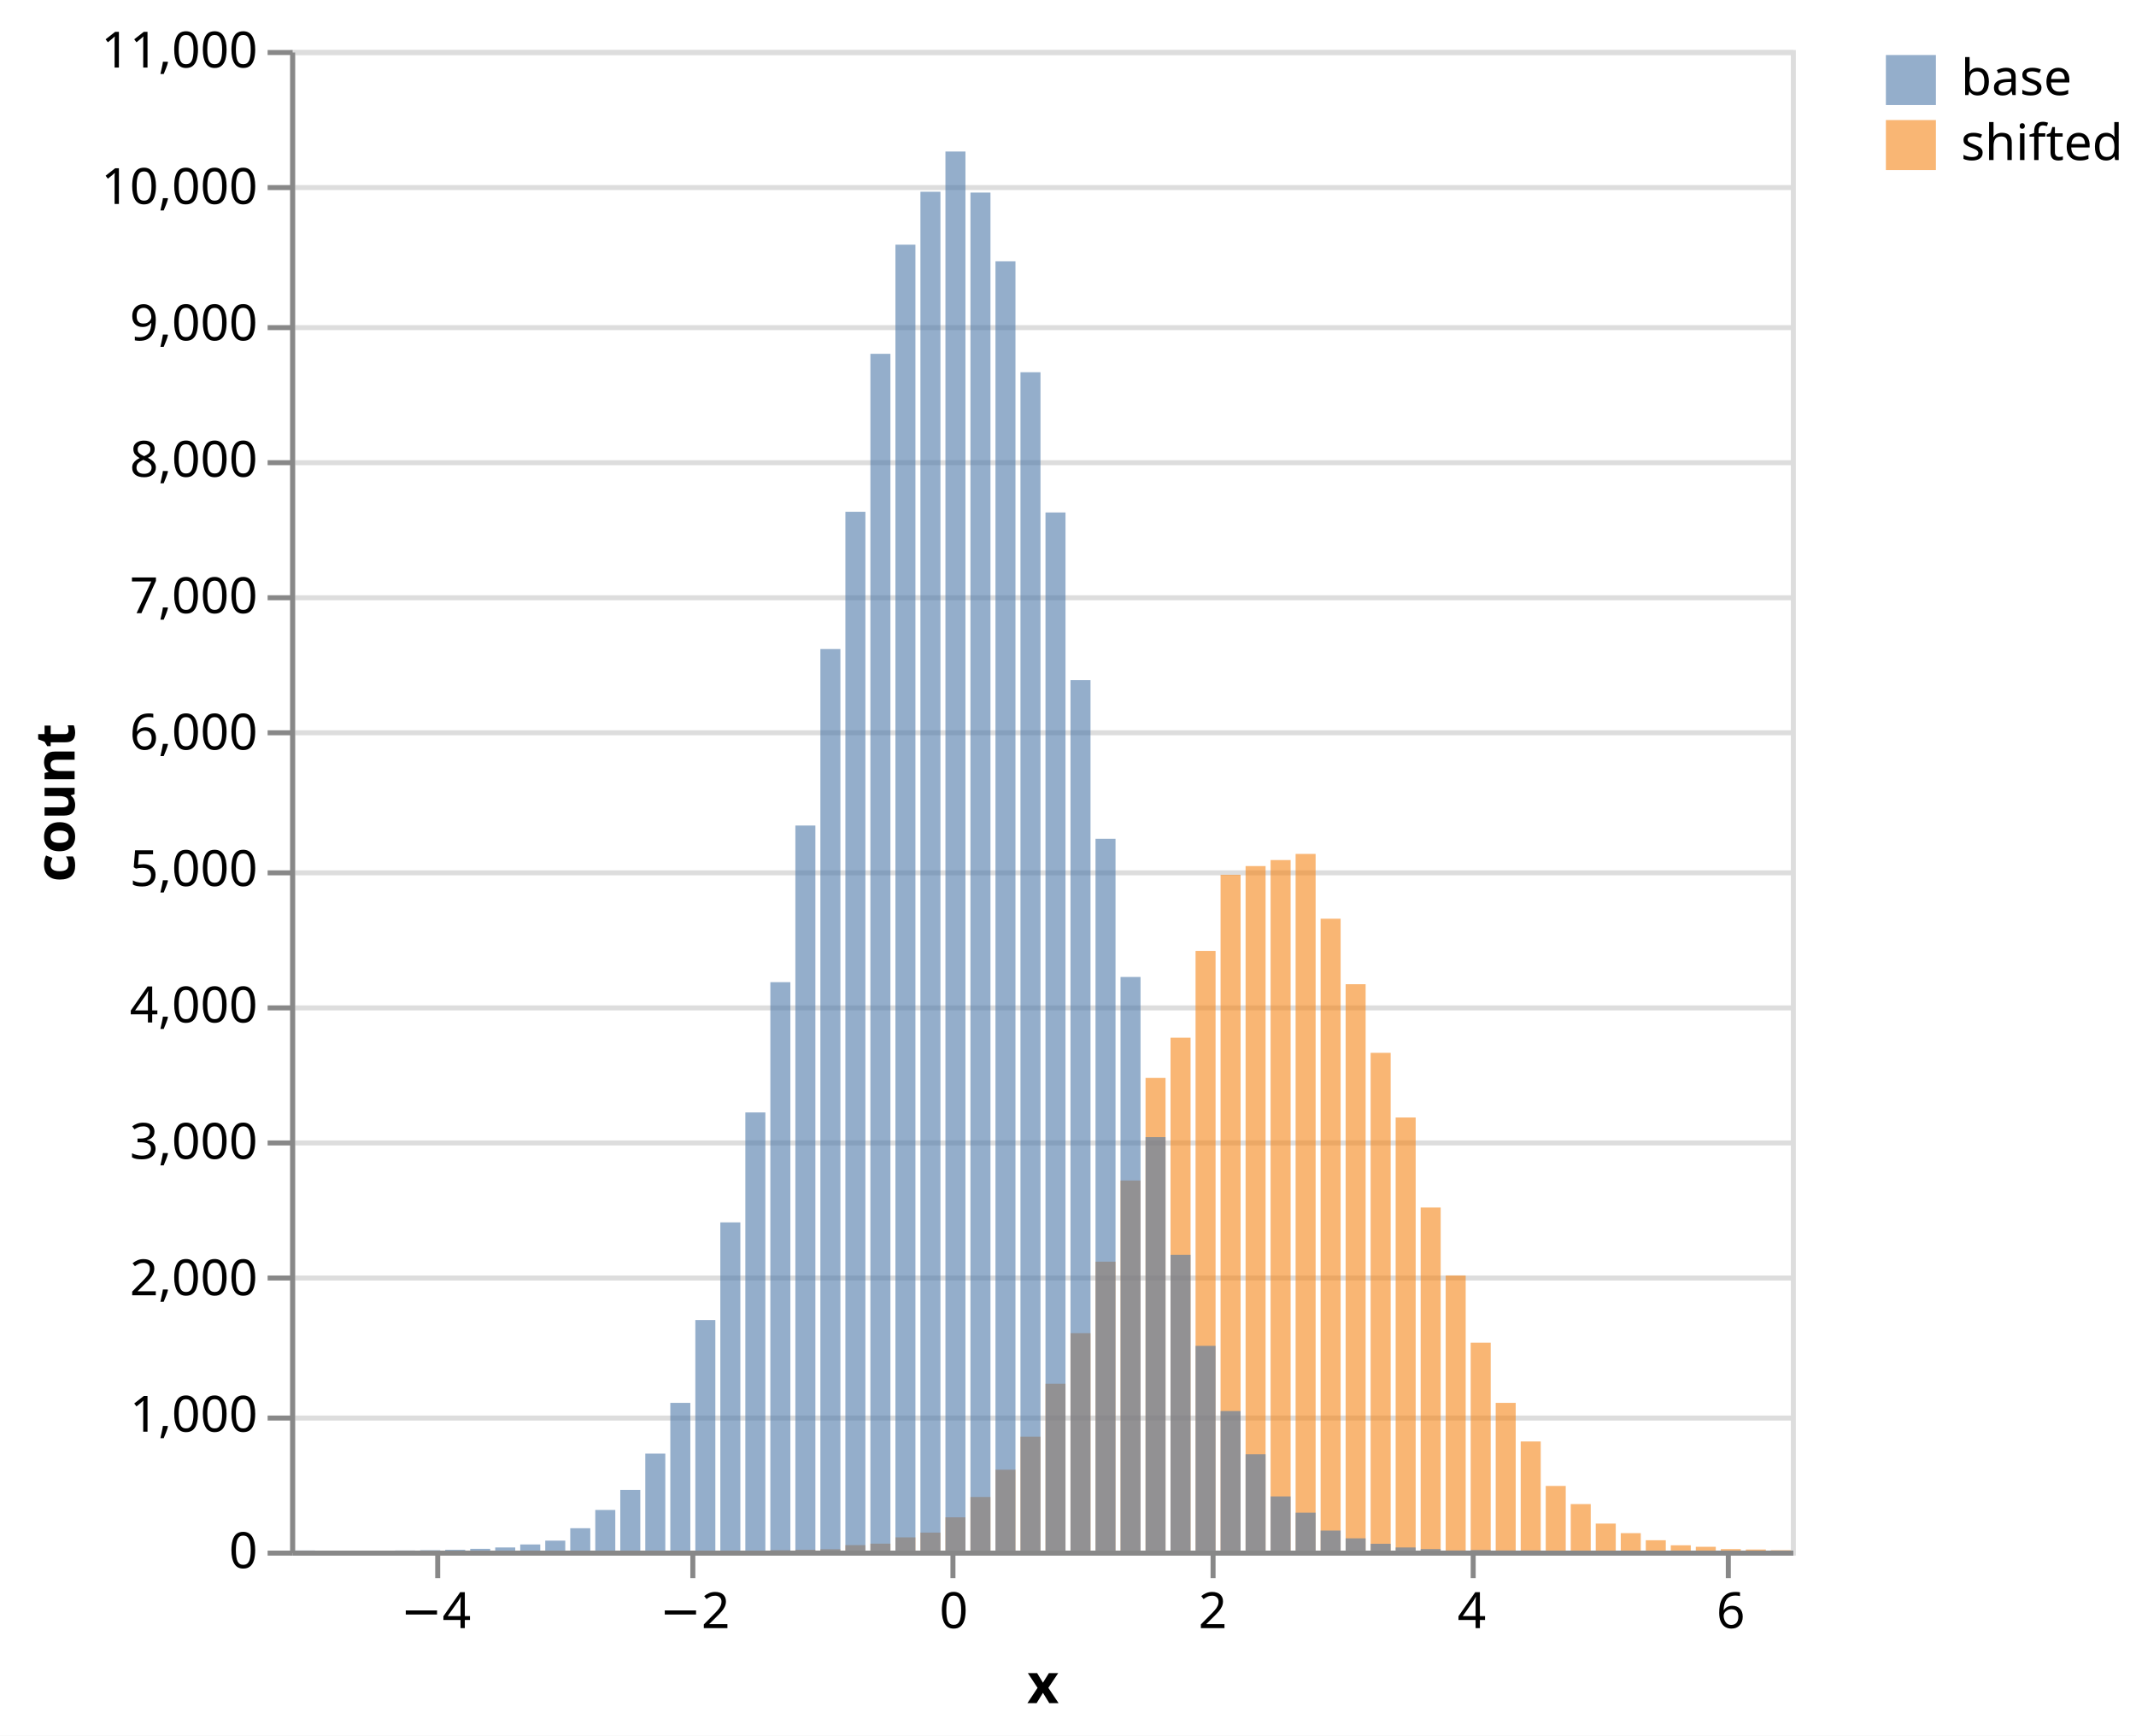
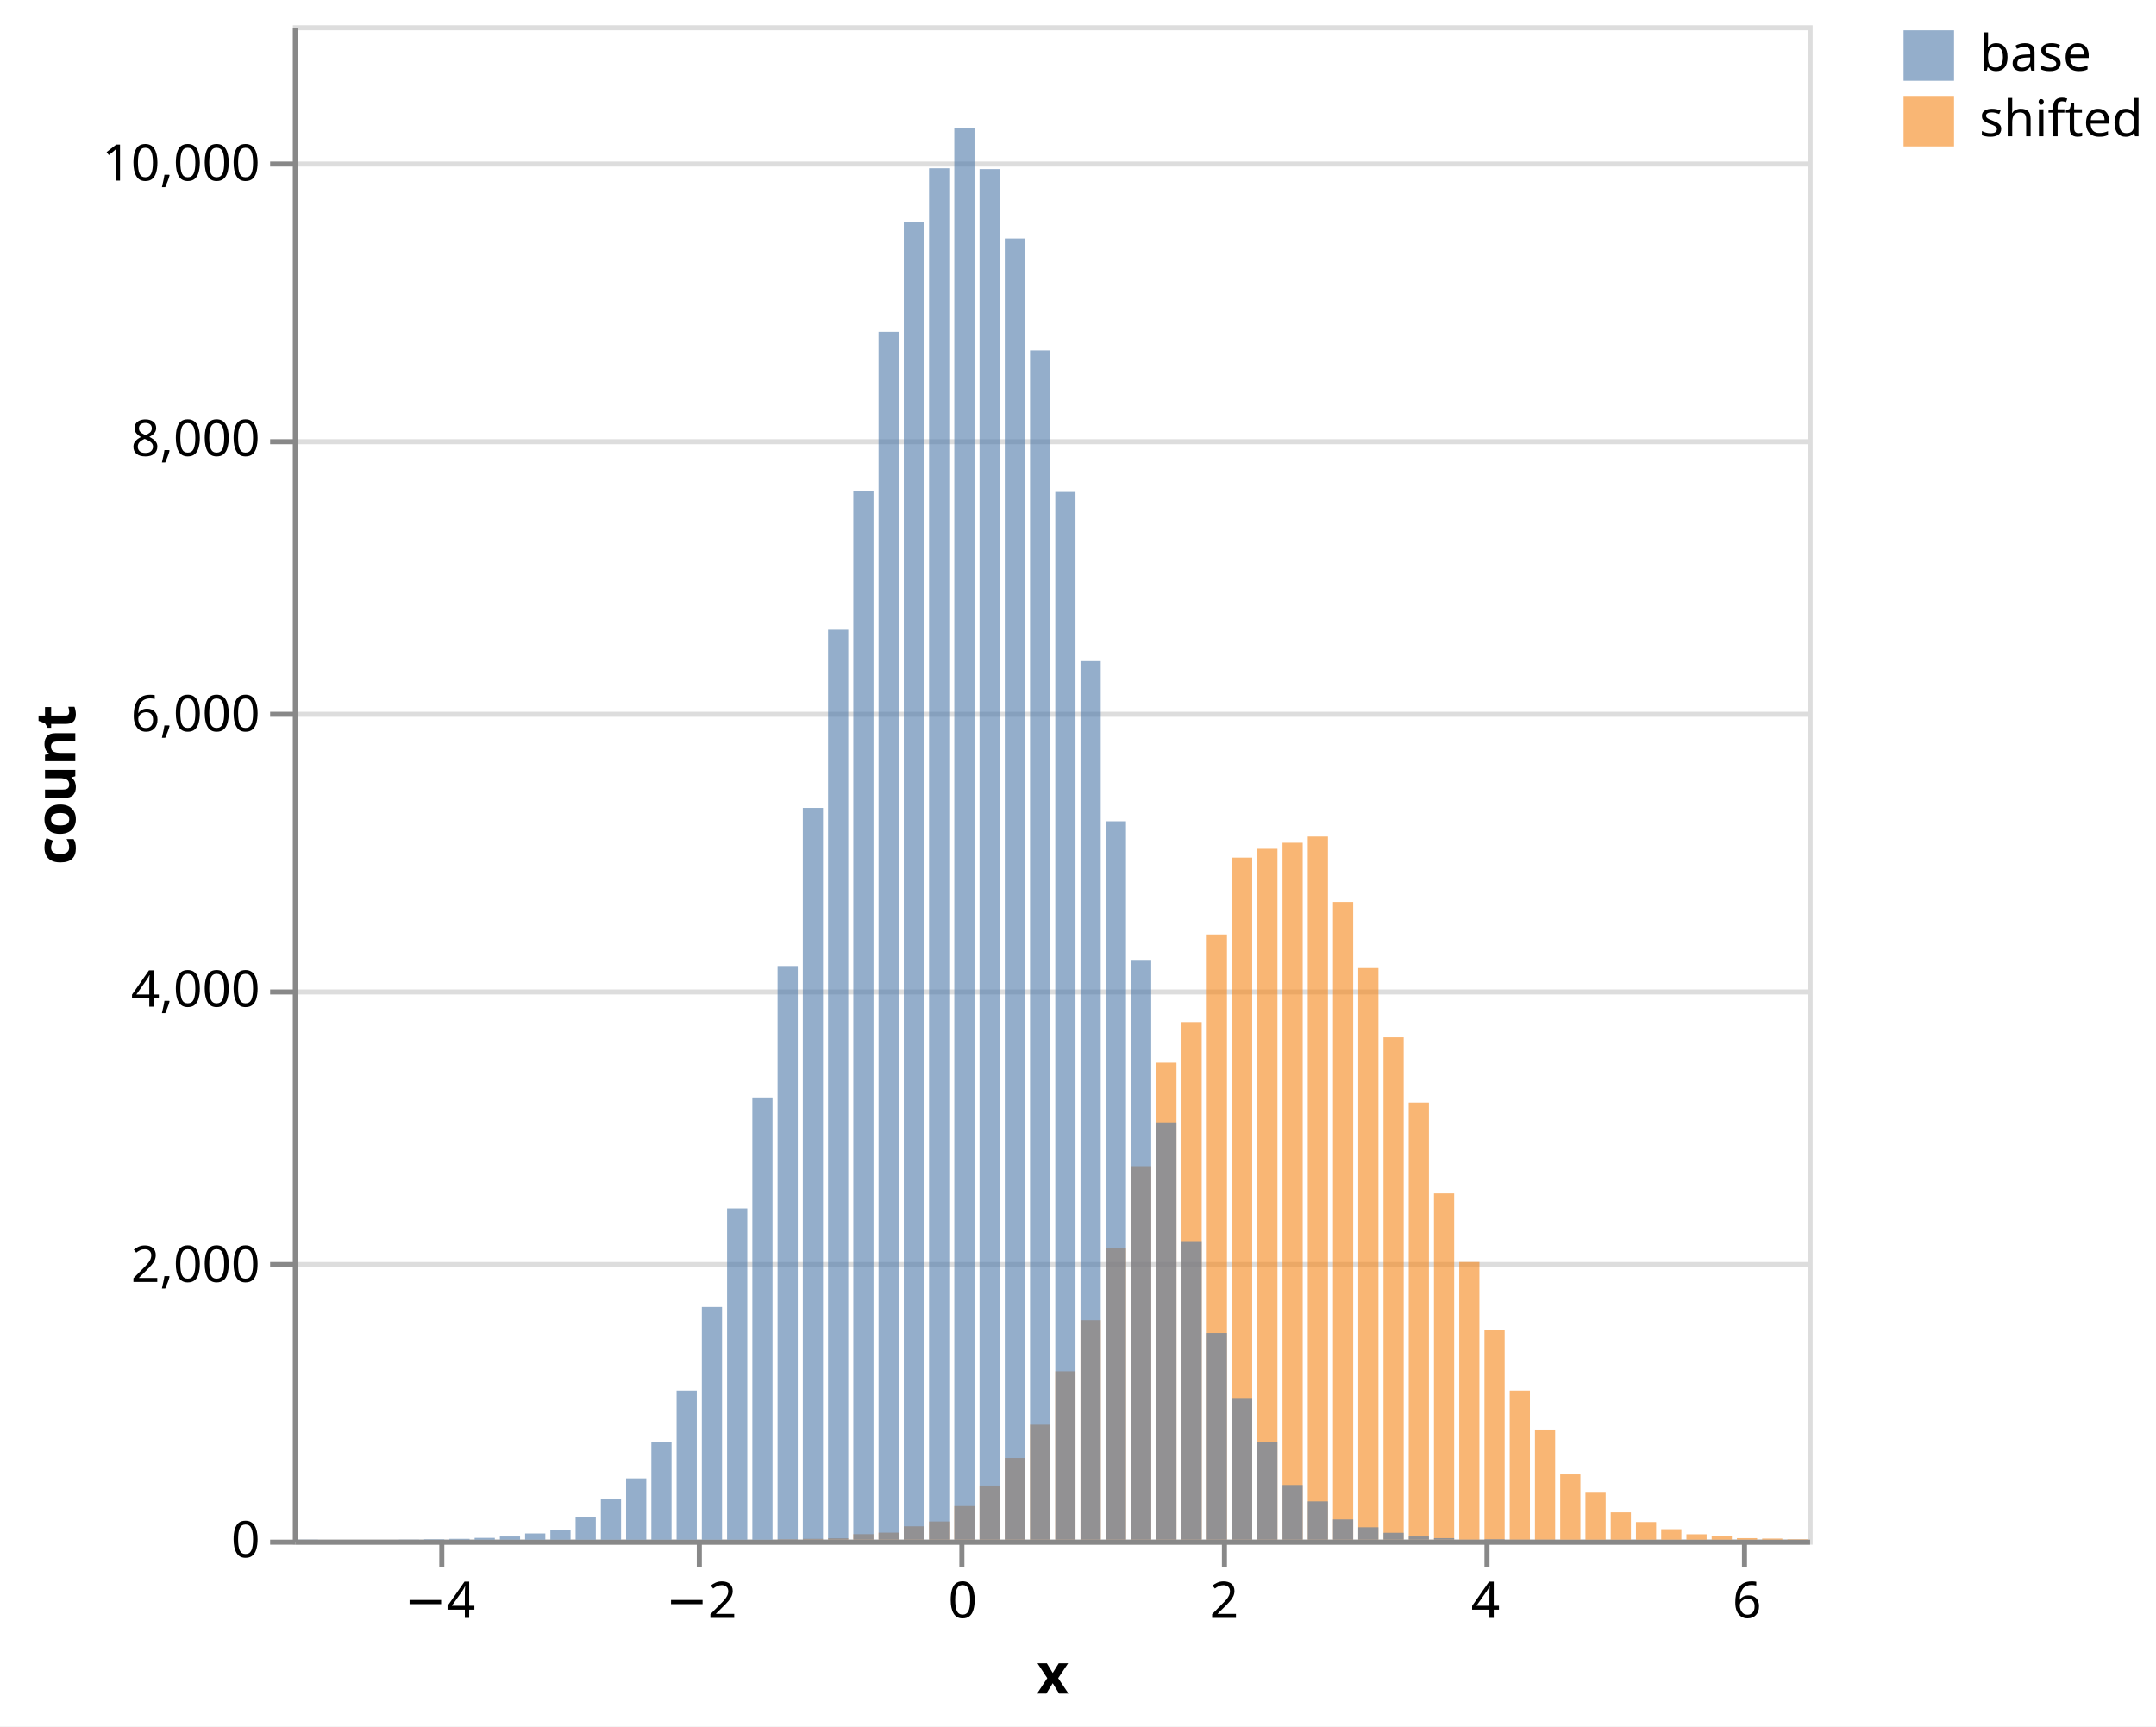
- <svg xmlns="http://www.w3.org/2000/svg" version="1.1" class="marks" width="427" height="347" viewBox="0 0 427 347">
-   <rect width="427" height="347" fill="white" />
-   <g fill="none" stroke-miterlimit="10" transform="translate(58,10)">
+ <svg xmlns="http://www.w3.org/2000/svg" version="1.1" class="marks" width="427" height="342" viewBox="0 0 427 342">
+   <rect width="427" height="342" fill="white" />
+   <g fill="none" stroke-miterlimit="10" transform="translate(58,5)">
    <g class="mark-group role-frame root" role="graphics-object" aria-roledescription="group mark container">
      <g transform="translate(0,0)">
        <path class="background" aria-hidden="true" d="M0.5,0.5h300v300h-300Z" stroke="#ddd" />
        <g>
          <g class="mark-group role-axis" aria-hidden="true">
            <g transform="translate(0.5,0.5)">
              <path class="background" aria-hidden="true" d="M0,0h0v0h0Z" pointer-events="none" />
              <g>
                <g class="mark-rule role-axis-grid" pointer-events="none">
                  <line transform="translate(0,300)" x2="300" y2="0" stroke="#ddd" stroke-width="1" opacity="1" />
-                   <line transform="translate(0,273)" x2="300" y2="0" stroke="#ddd" stroke-width="1" opacity="1" />
                  <line transform="translate(0,245)" x2="300" y2="0" stroke="#ddd" stroke-width="1" opacity="1" />
-                   <line transform="translate(0,218)" x2="300" y2="0" stroke="#ddd" stroke-width="1" opacity="1" />
                  <line transform="translate(0,191)" x2="300" y2="0" stroke="#ddd" stroke-width="1" opacity="1" />
-                   <line transform="translate(0,164)" x2="300" y2="0" stroke="#ddd" stroke-width="1" opacity="1" />
                  <line transform="translate(0,136)" x2="300" y2="0" stroke="#ddd" stroke-width="1" opacity="1" />
-                   <line transform="translate(0,109)" x2="300" y2="0" stroke="#ddd" stroke-width="1" opacity="1" />
                  <line transform="translate(0,82)" x2="300" y2="0" stroke="#ddd" stroke-width="1" opacity="1" />
-                   <line transform="translate(0,55)" x2="300" y2="0" stroke="#ddd" stroke-width="1" opacity="1" />
                  <line transform="translate(0,27)" x2="300" y2="0" stroke="#ddd" stroke-width="1" opacity="1" />
-                   <line transform="translate(0,0)" x2="300" y2="0" stroke="#ddd" stroke-width="1" opacity="1" />
                </g>
              </g>
              <path class="foreground" aria-hidden="true" d="" pointer-events="none" display="none" />
            </g>
          </g>
          <g class="mark-group role-axis" role="graphics-symbol" aria-roledescription="axis" aria-label="X-axis titled 'x' for a linear scale with values from −5 to 6">
            <g transform="translate(0.5,300.5)">
              <path class="background" aria-hidden="true" d="M0,0h0v0h0Z" pointer-events="none" />
              <g>
                <g class="mark-rule role-axis-tick" pointer-events="none">
                  <line transform="translate(29,0)" x2="0" y2="5" stroke="#888" stroke-width="1" opacity="1" />
                  <line transform="translate(80,0)" x2="0" y2="5" stroke="#888" stroke-width="1" opacity="1" />
                  <line transform="translate(132,0)" x2="0" y2="5" stroke="#888" stroke-width="1" opacity="1" />
                  <line transform="translate(184,0)" x2="0" y2="5" stroke="#888" stroke-width="1" opacity="1" />
                  <line transform="translate(236,0)" x2="0" y2="5" stroke="#888" stroke-width="1" opacity="1" />
                  <line transform="translate(287,0)" x2="0" y2="5" stroke="#888" stroke-width="1" opacity="1" />
                </g>
                <g class="mark-text role-axis-label" pointer-events="none">
                  <text text-anchor="middle" transform="translate(28.60679,15)" font-family="sans-serif" font-size="10px" fill="#000" opacity="1">−4</text>
                  <text text-anchor="middle" transform="translate(80.38353,15)" font-family="sans-serif" font-size="10px" fill="#000" opacity="1">−2</text>
                  <text text-anchor="middle" transform="translate(132.1603,15)" font-family="sans-serif" font-size="10px" fill="#000" opacity="1">0</text>
                  <text text-anchor="middle" transform="translate(183.937,15)" font-family="sans-serif" font-size="10px" fill="#000" opacity="1">2</text>
                  <text text-anchor="middle" transform="translate(235.7138,15)" font-family="sans-serif" font-size="10px" fill="#000" opacity="1">4</text>
                  <text text-anchor="middle" transform="translate(287.4905,15)" font-family="sans-serif" font-size="10px" fill="#000" opacity="1">6</text>
                </g>
                <g class="mark-rule role-axis-domain" pointer-events="none">
                  <line transform="translate(0,0)" x2="300" y2="0" stroke="#888" stroke-width="1" opacity="1" />
                </g>
                <g class="mark-text role-axis-title" pointer-events="none">
                  <text text-anchor="middle" transform="translate(150,30)" font-family="sans-serif" font-size="11px" font-weight="bold" fill="#000" opacity="1">x</text>
                </g>
              </g>
              <path class="foreground" aria-hidden="true" d="" pointer-events="none" display="none" />
            </g>
          </g>
          <g class="mark-group role-axis" role="graphics-symbol" aria-roledescription="axis" aria-label="Y-axis titled 'count' for a linear scale with values from 0 to 11,000">
            <g transform="translate(0.5,0.5)">
              <path class="background" aria-hidden="true" d="M0,0h0v0h0Z" pointer-events="none" />
              <g>
                <g class="mark-rule role-axis-tick" pointer-events="none">
                  <line transform="translate(0,300)" x2="-5" y2="0" stroke="#888" stroke-width="1" opacity="1" />
-                   <line transform="translate(0,273)" x2="-5" y2="0" stroke="#888" stroke-width="1" opacity="1" />
                  <line transform="translate(0,245)" x2="-5" y2="0" stroke="#888" stroke-width="1" opacity="1" />
-                   <line transform="translate(0,218)" x2="-5" y2="0" stroke="#888" stroke-width="1" opacity="1" />
                  <line transform="translate(0,191)" x2="-5" y2="0" stroke="#888" stroke-width="1" opacity="1" />
-                   <line transform="translate(0,164)" x2="-5" y2="0" stroke="#888" stroke-width="1" opacity="1" />
                  <line transform="translate(0,136)" x2="-5" y2="0" stroke="#888" stroke-width="1" opacity="1" />
-                   <line transform="translate(0,109)" x2="-5" y2="0" stroke="#888" stroke-width="1" opacity="1" />
                  <line transform="translate(0,82)" x2="-5" y2="0" stroke="#888" stroke-width="1" opacity="1" />
-                   <line transform="translate(0,55)" x2="-5" y2="0" stroke="#888" stroke-width="1" opacity="1" />
                  <line transform="translate(0,27)" x2="-5" y2="0" stroke="#888" stroke-width="1" opacity="1" />
-                   <line transform="translate(0,0)" x2="-5" y2="0" stroke="#888" stroke-width="1" opacity="1" />
                </g>
                <g class="mark-text role-axis-label" pointer-events="none">
                  <text text-anchor="end" transform="translate(-7,303)" font-family="sans-serif" font-size="10px" fill="#000" opacity="1">0</text>
-                   <text text-anchor="end" transform="translate(-7,275.7273)" font-family="sans-serif" font-size="10px" fill="#000" opacity="1">1,000</text>
                  <text text-anchor="end" transform="translate(-7,248.4545)" font-family="sans-serif" font-size="10px" fill="#000" opacity="1">2,000</text>
-                   <text text-anchor="end" transform="translate(-7,221.1818)" font-family="sans-serif" font-size="10px" fill="#000" opacity="1">3,000</text>
                  <text text-anchor="end" transform="translate(-7,193.9091)" font-family="sans-serif" font-size="10px" fill="#000" opacity="1">4,000</text>
-                   <text text-anchor="end" transform="translate(-7,166.6364)" font-family="sans-serif" font-size="10px" fill="#000" opacity="1">5,000</text>
                  <text text-anchor="end" transform="translate(-7,139.3636)" font-family="sans-serif" font-size="10px" fill="#000" opacity="1">6,000</text>
-                   <text text-anchor="end" transform="translate(-7,112.0909)" font-family="sans-serif" font-size="10px" fill="#000" opacity="1">7,000</text>
                  <text text-anchor="end" transform="translate(-7,84.81818)" font-family="sans-serif" font-size="10px" fill="#000" opacity="1">8,000</text>
-                   <text text-anchor="end" transform="translate(-7,57.54545)" font-family="sans-serif" font-size="10px" fill="#000" opacity="1">9,000</text>
                  <text text-anchor="end" transform="translate(-7,30.27273)" font-family="sans-serif" font-size="10px" fill="#000" opacity="1">10,000</text>
-                   <text text-anchor="end" transform="translate(-7,3)" font-family="sans-serif" font-size="10px" fill="#000" opacity="1">11,000</text>
                </g>
                <g class="mark-rule role-axis-domain" pointer-events="none">
                  <line transform="translate(0,300)" x2="0" y2="-300" stroke="#888" stroke-width="1" opacity="1" />
                </g>
                <g class="mark-text role-axis-title" pointer-events="none">
                  <text text-anchor="middle" transform="translate(-41.58594,150) rotate(-90) translate(0,-2)" font-family="sans-serif" font-size="11px" font-weight="bold" fill="#000" opacity="1">count</text>
                </g>
              </g>
              <path class="foreground" aria-hidden="true" d="" pointer-events="none" display="none" />
            </g>
          </g>
          <g class="mark-rect role-mark marks" role="graphics-object" aria-roledescription="rect mark container">
            <path aria-label="x: −1.43540418819 – −1.24226727153; count: 3; group: shifted" role="graphics-symbol" aria-roledescription="bar" d="M96,299.918h4v0.082h-4Z" fill="#f58518" opacity="0.6" />
            <path aria-label="x: −1.24226727153 – −1.04913035487; count: 6; group: shifted" role="graphics-symbol" aria-roledescription="bar" d="M101,299.836h4v0.164h-4Z" fill="#f58518" opacity="0.6" />
            <path aria-label="x: −1.04913035487 – −0.855993438214; count: 10; group: shifted" role="graphics-symbol" aria-roledescription="bar" d="M106,299.727h4v0.273h-4Z" fill="#f58518" opacity="0.6" />
            <path aria-label="x: −0.855993438214 – −0.662856521556; count: 40; group: shifted" role="graphics-symbol" aria-roledescription="bar" d="M111,298.909h4v1.091h-4Z" fill="#f58518" opacity="0.6" />
            <path aria-label="x: −0.662856521556 – −0.469719604899; count: 51; group: shifted" role="graphics-symbol" aria-roledescription="bar" d="M116,298.609h4v1.391h-4Z" fill="#f58518" opacity="0.6" />
            <path aria-label="x: −0.469719604899 – −0.276582688241; count: 97; group: shifted" role="graphics-symbol" aria-roledescription="bar" d="M121,297.355h4v2.645h-4Z" fill="#f58518" opacity="0.6" />
            <path aria-label="x: −0.276582688241 – −0.0834457715838; count: 132; group: shifted" role="graphics-symbol" aria-roledescription="bar" d="M126,296.4h4v3.6h-4Z" fill="#f58518" opacity="0.6" />
            <path aria-label="x: −0.0834457715838 – 0.109691145074; count: 244; group: shifted" role="graphics-symbol" aria-roledescription="bar" d="M131,293.345h4v6.655h-4Z" fill="#f58518" opacity="0.6" />
            <path aria-label="x: 0.109691145074 – 0.302828061731; count: 393; group: shifted" role="graphics-symbol" aria-roledescription="bar" d="M136,289.282h4v10.718h-4Z" fill="#f58518" opacity="0.6" />
            <path aria-label="x: 0.302828061731 – 0.495964978389; count: 593; group: shifted" role="graphics-symbol" aria-roledescription="bar" d="M141,283.827h4v16.173h-4Z" fill="#f58518" opacity="0.6" />
            <path aria-label="x: 0.495964978389 – 0.689101895046; count: 835; group: shifted" role="graphics-symbol" aria-roledescription="bar" d="M146,277.227h4v22.773h-4Z" fill="#f58518" opacity="0.6" />
            <path aria-label="x: 0.689101895046 – 0.882238811703; count: 1223; group: shifted" role="graphics-symbol" aria-roledescription="bar" d="M151,266.645h4v33.355h-4Z" fill="#f58518" opacity="0.6" />
            <path aria-label="x: 0.882238811703 – 1.07537572836; count: 1594; group: shifted" role="graphics-symbol" aria-roledescription="bar" d="M156,256.527h4v43.473h-4Z" fill="#f58518" opacity="0.6" />
            <path aria-label="x: 1.07537572836 – 1.26851264502; count: 2118; group: shifted" role="graphics-symbol" aria-roledescription="bar" d="M161,242.236h4v57.764h-4Z" fill="#f58518" opacity="0.6" />
            <path aria-label="x: 1.26851264502 – 1.46164956168; count: 2713; group: shifted" role="graphics-symbol" aria-roledescription="bar" d="M166,226.009h4v73.991h-4Z" fill="#f58518" opacity="0.6" />
            <path aria-label="x: 1.46164956168 – 1.65478647833; count: 3465; group: shifted" role="graphics-symbol" aria-roledescription="bar" d="M171,205.5h4v94.5h-4Z" fill="#f58518" opacity="0.6" />
            <path aria-label="x: 1.65478647833 – 1.84792339499; count: 3760; group: shifted" role="graphics-symbol" aria-roledescription="bar" d="M176,197.455h4v102.545h-4Z" fill="#f58518" opacity="0.6" />
            <path aria-label="x: 1.84792339499 – 2.04106031165; count: 4396; group: shifted" role="graphics-symbol" aria-roledescription="bar" d="M181,180.109h4v119.891h-4Z" fill="#f58518" opacity="0.6" />
            <path aria-label="x: 2.04106031165 – 2.23419722831; count: 4954; group: shifted" role="graphics-symbol" aria-roledescription="bar" d="M186,164.891h4v135.109h-4Z" fill="#f58518" opacity="0.6" />
            <path aria-label="x: 2.23419722831 – 2.42733414496; count: 5018; group: shifted" role="graphics-symbol" aria-roledescription="bar" d="M191,163.145h4v136.855h-4Z" fill="#f58518" opacity="0.6" />
            <path aria-label="x: 2.42733414496 – 2.62047106162; count: 5062; group: shifted" role="graphics-symbol" aria-roledescription="bar" d="M196,161.945h4v138.055h-4Z" fill="#f58518" opacity="0.6" />
            <path aria-label="x: 2.62047106162 – 2.81360797828; count: 5107; group: shifted" role="graphics-symbol" aria-roledescription="bar" d="M201,160.718h4v139.282h-4Z" fill="#f58518" opacity="0.6" />
            <path aria-label="x: 2.81360797828 – 3.00674489494; count: 4632; group: shifted" role="graphics-symbol" aria-roledescription="bar" d="M206,173.673h4v126.327h-4Z" fill="#f58518" opacity="0.6" />
            <path aria-label="x: 3.00674489494 – 3.19988181159; count: 4152; group: shifted" role="graphics-symbol" aria-roledescription="bar" d="M211,186.764h4v113.236h-4Z" fill="#f58518" opacity="0.6" />
            <path aria-label="x: 3.19988181159 – 3.39301872825; count: 3649; group: shifted" role="graphics-symbol" aria-roledescription="bar" d="M216,200.482h4v99.518h-4Z" fill="#f58518" opacity="0.6" />
            <path aria-label="x: 3.39301872825 – 3.58615564491; count: 3175; group: shifted" role="graphics-symbol" aria-roledescription="bar" d="M221,213.409h4v86.591h-4Z" fill="#f58518" opacity="0.6" />
            <path aria-label="x: 3.58615564491 – 3.77929256157; count: 2515; group: shifted" role="graphics-symbol" aria-roledescription="bar" d="M226,231.409h4v68.591h-4Z" fill="#f58518" opacity="0.6" />
            <path aria-label="x: 3.77929256157 – 3.97242947822; count: 2017; group: shifted" role="graphics-symbol" aria-roledescription="bar" d="M231,244.991h4v55.009h-4Z" fill="#f58518" opacity="0.6" />
            <path aria-label="x: 3.97242947822 – 4.16556639488; count: 1524; group: shifted" role="graphics-symbol" aria-roledescription="bar" d="M236,258.436h4v41.564h-4Z" fill="#f58518" opacity="0.6" />
            <path aria-label="x: 4.16556639488 – 4.35870331154; count: 1083; group: shifted" role="graphics-symbol" aria-roledescription="bar" d="M241,270.464h4v29.536h-4Z" fill="#f58518" opacity="0.6" />
            <path aria-label="x: 4.35870331154 – 4.55184022819; count: 800; group: shifted" role="graphics-symbol" aria-roledescription="bar" d="M246,278.182h4v21.818h-4Z" fill="#f58518" opacity="0.6" />
            <path aria-label="x: 4.55184022819 – 4.74497714485; count: 474; group: shifted" role="graphics-symbol" aria-roledescription="bar" d="M251,287.073h4v12.927h-4Z" fill="#f58518" opacity="0.6" />
            <path aria-label="x: 4.74497714485 – 4.93811406151; count: 341; group: shifted" role="graphics-symbol" aria-roledescription="bar" d="M256,290.7h4v9.3h-4Z" fill="#f58518" opacity="0.6" />
            <path aria-label="x: 4.93811406151 – 5.13125097817; count: 198; group: shifted" role="graphics-symbol" aria-roledescription="bar" d="M261,294.6h4v5.4h-4Z" fill="#f58518" opacity="0.6" />
            <path aria-label="x: 5.13125097817 – 5.32438789482; count: 128; group: shifted" role="graphics-symbol" aria-roledescription="bar" d="M266,296.509h4v3.491h-4Z" fill="#f58518" opacity="0.6" />
            <path aria-label="x: 5.32438789482 – 5.51752481148; count: 76; group: shifted" role="graphics-symbol" aria-roledescription="bar" d="M271,297.927h4v2.073h-4Z" fill="#f58518" opacity="0.6" />
            <path aria-label="x: 5.51752481148 – 5.71066172814; count: 39; group: shifted" role="graphics-symbol" aria-roledescription="bar" d="M276,298.936h4v1.064h-4Z" fill="#f58518" opacity="0.6" />
            <path aria-label="x: 5.71066172814 – 5.9037986448; count: 28; group: shifted" role="graphics-symbol" aria-roledescription="bar" d="M281,299.236h4v0.764h-4Z" fill="#f58518" opacity="0.6" />
            <path aria-label="x: 5.9037986448 – 6.09693556145; count: 11; group: shifted" role="graphics-symbol" aria-roledescription="bar" d="M286,299.7h4v0.3h-4Z" fill="#f58518" opacity="0.6" />
            <path aria-label="x: 6.09693556145 – 6.29007247811; count: 8; group: shifted" role="graphics-symbol" aria-roledescription="bar" d="M291,299.782h4v0.218h-4Z" fill="#f58518" opacity="0.6" />
            <path aria-label="x: 6.29007247811 – 6.48320939477; count: 3; group: shifted" role="graphics-symbol" aria-roledescription="bar" d="M296,299.918h4v0.082h-4Z" fill="#f58518" opacity="0.6" />
            <path aria-label="x: −5.10500560468 – −4.91186868802; count: 1; group: base" role="graphics-symbol" aria-roledescription="bar" d="M1,299.973h4v0.027h-4Z" fill="#4c78a8" opacity="0.6" />
            <path aria-label="x: −4.33245793805 – −4.13932102139; count: 1; group: base" role="graphics-symbol" aria-roledescription="bar" d="M21,299.973h4v0.027h-4Z" fill="#4c78a8" opacity="0.6" />
            <path aria-label="x: −4.13932102139 – −3.94618410473; count: 3; group: base" role="graphics-symbol" aria-roledescription="bar" d="M26,299.918h4v0.082h-4Z" fill="#4c78a8" opacity="0.6" />
            <path aria-label="x: −3.94618410473 – −3.75304718808; count: 6; group: base" role="graphics-symbol" aria-roledescription="bar" d="M31,299.836h4v0.164h-4Z" fill="#4c78a8" opacity="0.6" />
            <path aria-label="x: −3.75304718808 – −3.55991027142; count: 13; group: base" role="graphics-symbol" aria-roledescription="bar" d="M36,299.645h4v0.355h-4Z" fill="#4c78a8" opacity="0.6" />
            <path aria-label="x: −3.55991027142 – −3.36677335476; count: 23; group: base" role="graphics-symbol" aria-roledescription="bar" d="M41,299.373h4v0.627h-4Z" fill="#4c78a8" opacity="0.6" />
            <path aria-label="x: −3.36677335476 – −3.1736364381; count: 45; group: base" role="graphics-symbol" aria-roledescription="bar" d="M46,298.773h4v1.227h-4Z" fill="#4c78a8" opacity="0.6" />
            <path aria-label="x: −3.1736364381 – −2.98049952145; count: 73; group: base" role="graphics-symbol" aria-roledescription="bar" d="M51,298.009h4v1.991h-4Z" fill="#4c78a8" opacity="0.6" />
            <path aria-label="x: −2.98049952145 – −2.78736260479; count: 164; group: base" role="graphics-symbol" aria-roledescription="bar" d="M56,295.527h4v4.473h-4Z" fill="#4c78a8" opacity="0.6" />
            <path aria-label="x: −2.78736260479 – −2.59422568813; count: 298; group: base" role="graphics-symbol" aria-roledescription="bar" d="M61,291.873h4v8.127h-4Z" fill="#4c78a8" opacity="0.6" />
            <path aria-label="x: −2.59422568813 – −2.40108877147; count: 445; group: base" role="graphics-symbol" aria-roledescription="bar" d="M66,287.864h4v12.136h-4Z" fill="#4c78a8" opacity="0.6" />
            <path aria-label="x: −2.40108877147 – −2.20795185482; count: 711; group: base" role="graphics-symbol" aria-roledescription="bar" d="M71,280.609h4v19.391h-4Z" fill="#4c78a8" opacity="0.6" />
            <path aria-label="x: −2.20795185482 – −2.01481493816; count: 1083; group: base" role="graphics-symbol" aria-roledescription="bar" d="M76,270.464h4v29.536h-4Z" fill="#4c78a8" opacity="0.6" />
            <path aria-label="x: −2.01481493816 – −1.8216780215; count: 1690; group: base" role="graphics-symbol" aria-roledescription="bar" d="M81,253.909h4v46.091h-4Z" fill="#4c78a8" opacity="0.6" />
            <path aria-label="x: −1.8216780215 – −1.62854110484; count: 2406; group: base" role="graphics-symbol" aria-roledescription="bar" d="M86,234.382h4v65.618h-4Z" fill="#4c78a8" opacity="0.6" />
            <path aria-label="x: −1.62854110484 – −1.43540418819; count: 3212; group: base" role="graphics-symbol" aria-roledescription="bar" d="M91,212.4h4v87.6h-4Z" fill="#4c78a8" opacity="0.6" />
            <path aria-label="x: −1.43540418819 – −1.24226727153; count: 4167; group: base" role="graphics-symbol" aria-roledescription="bar" d="M96,186.355h4v113.645h-4Z" fill="#4c78a8" opacity="0.6" />
            <path aria-label="x: −1.24226727153 – −1.04913035487; count: 5315; group: base" role="graphics-symbol" aria-roledescription="bar" d="M101,155.045h4v144.955h-4Z" fill="#4c78a8" opacity="0.6" />
            <path aria-label="x: −1.04913035487 – −0.855993438214; count: 6609; group: base" role="graphics-symbol" aria-roledescription="bar" d="M106,119.755h4v180.245h-4Z" fill="#4c78a8" opacity="0.6" />
            <path aria-label="x: −0.855993438214 – −0.662856521556; count: 7615; group: base" role="graphics-symbol" aria-roledescription="bar" d="M111,92.318h4v207.682h-4Z" fill="#4c78a8" opacity="0.6" />
            <path aria-label="x: −0.662856521556 – −0.469719604899; count: 8773; group: base" role="graphics-symbol" aria-roledescription="bar" d="M116,60.736h4v239.264h-4Z" fill="#4c78a8" opacity="0.6" />
            <path aria-label="x: −0.469719604899 – −0.276582688241; count: 9573; group: base" role="graphics-symbol" aria-roledescription="bar" d="M121,38.918h4v261.082h-4Z" fill="#4c78a8" opacity="0.6" />
            <path aria-label="x: −0.276582688241 – −0.0834457715838; count: 9961; group: base" role="graphics-symbol" aria-roledescription="bar" d="M126,28.336h4v271.664h-4Z" fill="#4c78a8" opacity="0.6" />
            <path aria-label="x: −0.0834457715838 – 0.109691145074; count: 10256; group: base" role="graphics-symbol" aria-roledescription="bar" d="M131,20.291h4v279.709h-4Z" fill="#4c78a8" opacity="0.6" />
            <path aria-label="x: 0.109691145074 – 0.302828061731; count: 9955; group: base" role="graphics-symbol" aria-roledescription="bar" d="M136,28.5h4v271.5h-4Z" fill="#4c78a8" opacity="0.6" />
            <path aria-label="x: 0.302828061731 – 0.495964978389; count: 9451; group: base" role="graphics-symbol" aria-roledescription="bar" d="M141,42.245h4v257.755h-4Z" fill="#4c78a8" opacity="0.6" />
            <path aria-label="x: 0.495964978389 – 0.689101895046; count: 8638; group: base" role="graphics-symbol" aria-roledescription="bar" d="M146,64.418h4v235.582h-4Z" fill="#4c78a8" opacity="0.6" />
            <path aria-label="x: 0.689101895046 – 0.882238811703; count: 7610; group: base" role="graphics-symbol" aria-roledescription="bar" d="M151,92.455h4v207.545h-4Z" fill="#4c78a8" opacity="0.6" />
            <path aria-label="x: 0.882238811703 – 1.07537572836; count: 6381; group: base" role="graphics-symbol" aria-roledescription="bar" d="M156,125.973h4v174.027h-4Z" fill="#4c78a8" opacity="0.6" />
            <path aria-label="x: 1.07537572836 – 1.26851264502; count: 5218; group: base" role="graphics-symbol" aria-roledescription="bar" d="M161,157.691h4v142.309h-4Z" fill="#4c78a8" opacity="0.6" />
            <path aria-label="x: 1.26851264502 – 1.46164956168; count: 4205; group: base" role="graphics-symbol" aria-roledescription="bar" d="M166,185.318h4v114.682h-4Z" fill="#4c78a8" opacity="0.6" />
            <path aria-label="x: 1.46164956168 – 1.65478647833; count: 3031; group: base" role="graphics-symbol" aria-roledescription="bar" d="M171,217.336h4v82.664h-4Z" fill="#4c78a8" opacity="0.6" />
            <path aria-label="x: 1.65478647833 – 1.84792339499; count: 2168; group: base" role="graphics-symbol" aria-roledescription="bar" d="M176,240.873h4v59.127h-4Z" fill="#4c78a8" opacity="0.6" />
            <path aria-label="x: 1.84792339499 – 2.04106031165; count: 1501; group: base" role="graphics-symbol" aria-roledescription="bar" d="M181,259.064h4v40.936h-4Z" fill="#4c78a8" opacity="0.6" />
            <path aria-label="x: 2.04106031165 – 2.23419722831; count: 1023; group: base" role="graphics-symbol" aria-roledescription="bar" d="M186,272.1h4v27.9h-4Z" fill="#4c78a8" opacity="0.6" />
            <path aria-label="x: 2.23419722831 – 2.42733414496; count: 706; group: base" role="graphics-symbol" aria-roledescription="bar" d="M191,280.745h4v19.255h-4Z" fill="#4c78a8" opacity="0.6" />
            <path aria-label="x: 2.42733414496 – 2.62047106162; count: 397; group: base" role="graphics-symbol" aria-roledescription="bar" d="M196,289.173h4v10.827h-4Z" fill="#4c78a8" opacity="0.6" />
            <path aria-label="x: 2.62047106162 – 2.81360797828; count: 278; group: base" role="graphics-symbol" aria-roledescription="bar" d="M201,292.418h4v7.582h-4Z" fill="#4c78a8" opacity="0.6" />
            <path aria-label="x: 2.81360797828 – 3.00674489494; count: 147; group: base" role="graphics-symbol" aria-roledescription="bar" d="M206,295.991h4v4.009h-4Z" fill="#4c78a8" opacity="0.6" />
            <path aria-label="x: 3.00674489494 – 3.19988181159; count: 90; group: base" role="graphics-symbol" aria-roledescription="bar" d="M211,297.545h4v2.455h-4Z" fill="#4c78a8" opacity="0.6" />
            <path aria-label="x: 3.19988181159 – 3.39301872825; count: 50; group: base" role="graphics-symbol" aria-roledescription="bar" d="M216,298.636h4v1.364h-4Z" fill="#4c78a8" opacity="0.6" />
            <path aria-label="x: 3.39301872825 – 3.58615564491; count: 23; group: base" role="graphics-symbol" aria-roledescription="bar" d="M221,299.373h4v0.627h-4Z" fill="#4c78a8" opacity="0.6" />
            <path aria-label="x: 3.58615564491 – 3.77929256157; count: 11; group: base" role="graphics-symbol" aria-roledescription="bar" d="M226,299.7h4v0.3h-4Z" fill="#4c78a8" opacity="0.6" />
            <path aria-label="x: 3.77929256157 – 3.97242947822; count: 1; group: base" role="graphics-symbol" aria-roledescription="bar" d="M231,299.973h4v0.027h-4Z" fill="#4c78a8" opacity="0.6" />
            <path aria-label="x: 3.97242947822 – 4.16556639488; count: 4; group: base" role="graphics-symbol" aria-roledescription="bar" d="M236,299.891h4v0.109h-4Z" fill="#4c78a8" opacity="0.6" />
            <path aria-label="x: 4.16556639488 – 4.35870331154; count: 1; group: base" role="graphics-symbol" aria-roledescription="bar" d="M241,299.973h4v0.027h-4Z" fill="#4c78a8" opacity="0.6" />
            <path aria-label="x: 4.35870331154 – 4.55184022819; count: 1; group: base" role="graphics-symbol" aria-roledescription="bar" d="M246,299.973h4v0.027h-4Z" fill="#4c78a8" opacity="0.6" />
          </g>
          <g class="mark-group role-legend" role="graphics-symbol" aria-roledescription="legend" aria-label="Symbol legend for fill color with 2 values: base, shifted">
            <g transform="translate(318,0)">
              <path class="background" aria-hidden="true" d="M0,0h46v24h-46Z" pointer-events="none" />
              <g>
                <g class="mark-group role-legend-entry">
                  <g transform="translate(0,0)">
                    <path class="background" aria-hidden="true" d="M0,0h0v0h0Z" pointer-events="none" />
                    <g>
                      <g class="mark-group role-scope" role="graphics-object" aria-roledescription="group mark container">
                        <g transform="translate(0,0)">
                          <path class="background" aria-hidden="true" d="M0,0h45.463v11h-45.463Z" pointer-events="none" opacity="1" />
                          <g>
                            <g class="mark-symbol role-legend-symbol" pointer-events="none">
                              <path transform="translate(6,6)" d="M-5,-5h10v10h-10Z" fill="#4c78a8" stroke-width="1.5" opacity="0.6" />
                            </g>
                            <g class="mark-text role-legend-label" pointer-events="none">
                              <text text-anchor="start" transform="translate(16,9)" font-family="sans-serif" font-size="10px" fill="#000" opacity="1">base</text>
                            </g>
                          </g>
                          <path class="foreground" aria-hidden="true" d="" pointer-events="none" display="none" />
                        </g>
                        <g transform="translate(0,13)">
                          <path class="background" aria-hidden="true" d="M0,0h45.463v11h-45.463Z" pointer-events="none" opacity="1" />
                          <g>
                            <g class="mark-symbol role-legend-symbol" pointer-events="none">
                              <path transform="translate(6,6)" d="M-5,-5h10v10h-10Z" fill="#f58518" stroke-width="1.5" opacity="0.6" />
                            </g>
                            <g class="mark-text role-legend-label" pointer-events="none">
                              <text text-anchor="start" transform="translate(16,9)" font-family="sans-serif" font-size="10px" fill="#000" opacity="1">shifted</text>
                            </g>
                          </g>
                          <path class="foreground" aria-hidden="true" d="" pointer-events="none" display="none" />
                        </g>
                      </g>
                    </g>
                    <path class="foreground" aria-hidden="true" d="" pointer-events="none" display="none" />
                  </g>
                </g>
              </g>
              <path class="foreground" aria-hidden="true" d="" pointer-events="none" display="none" />
            </g>
          </g>
        </g>
        <path class="foreground" aria-hidden="true" d="" display="none" />
      </g>
    </g>
  </g>
</svg>
